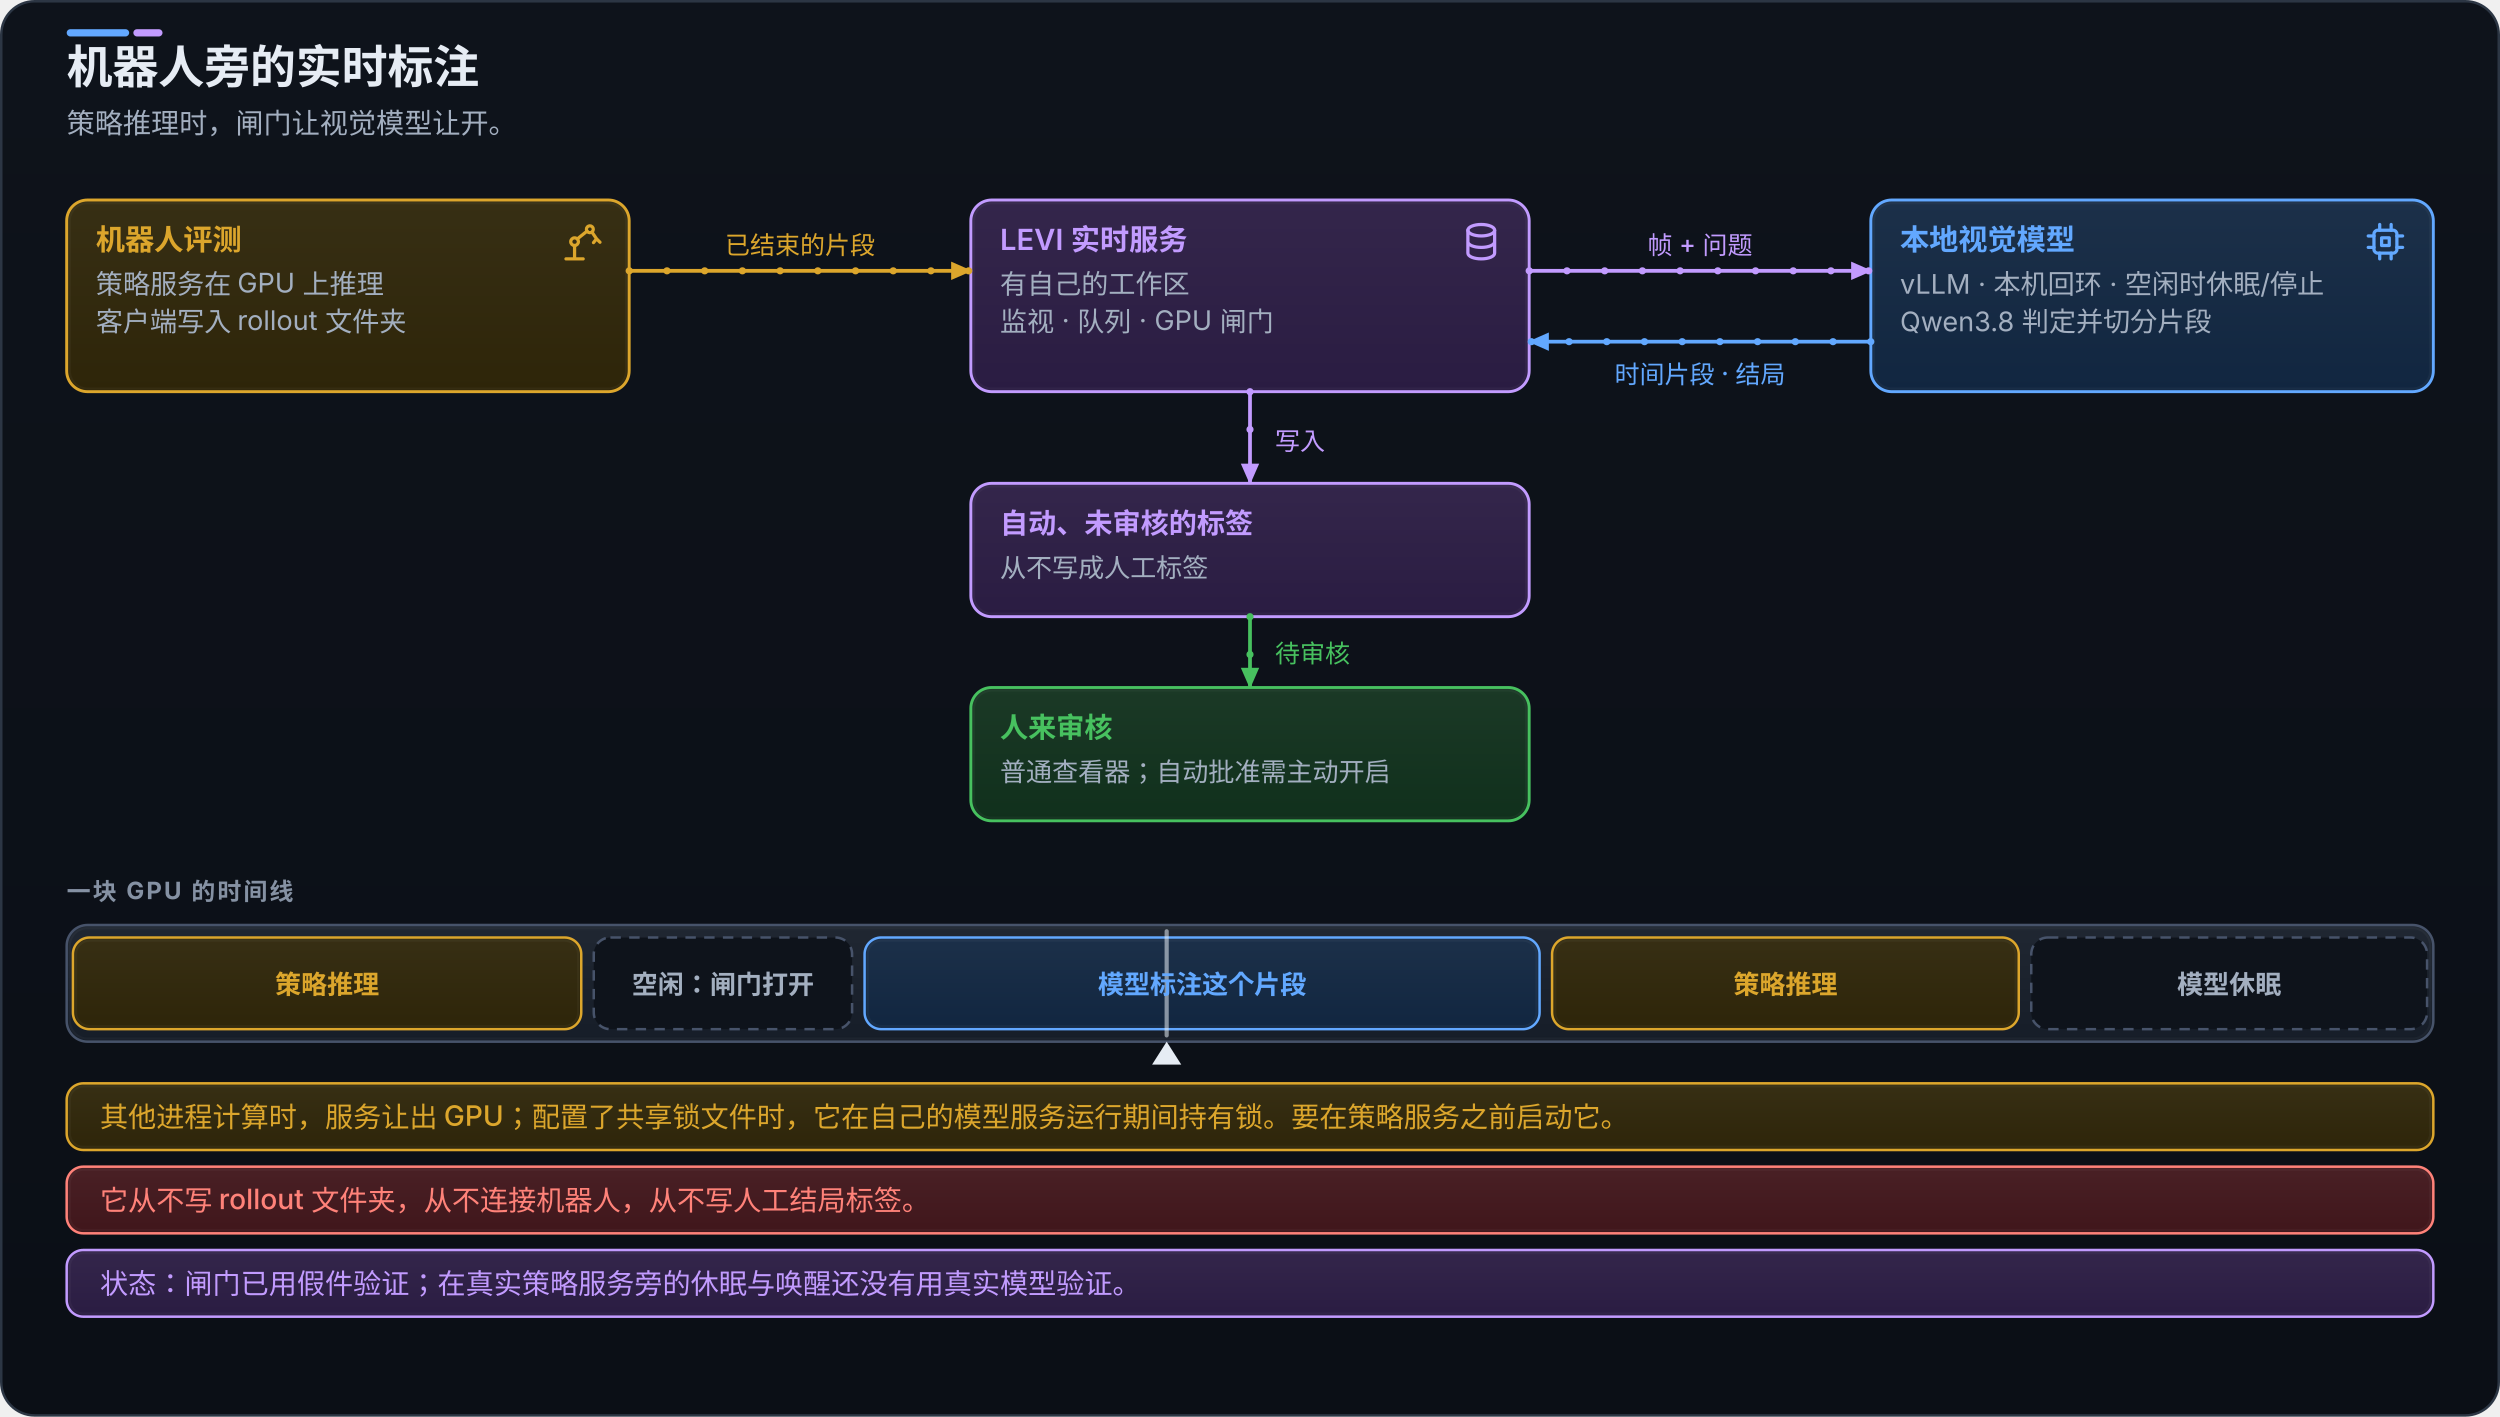
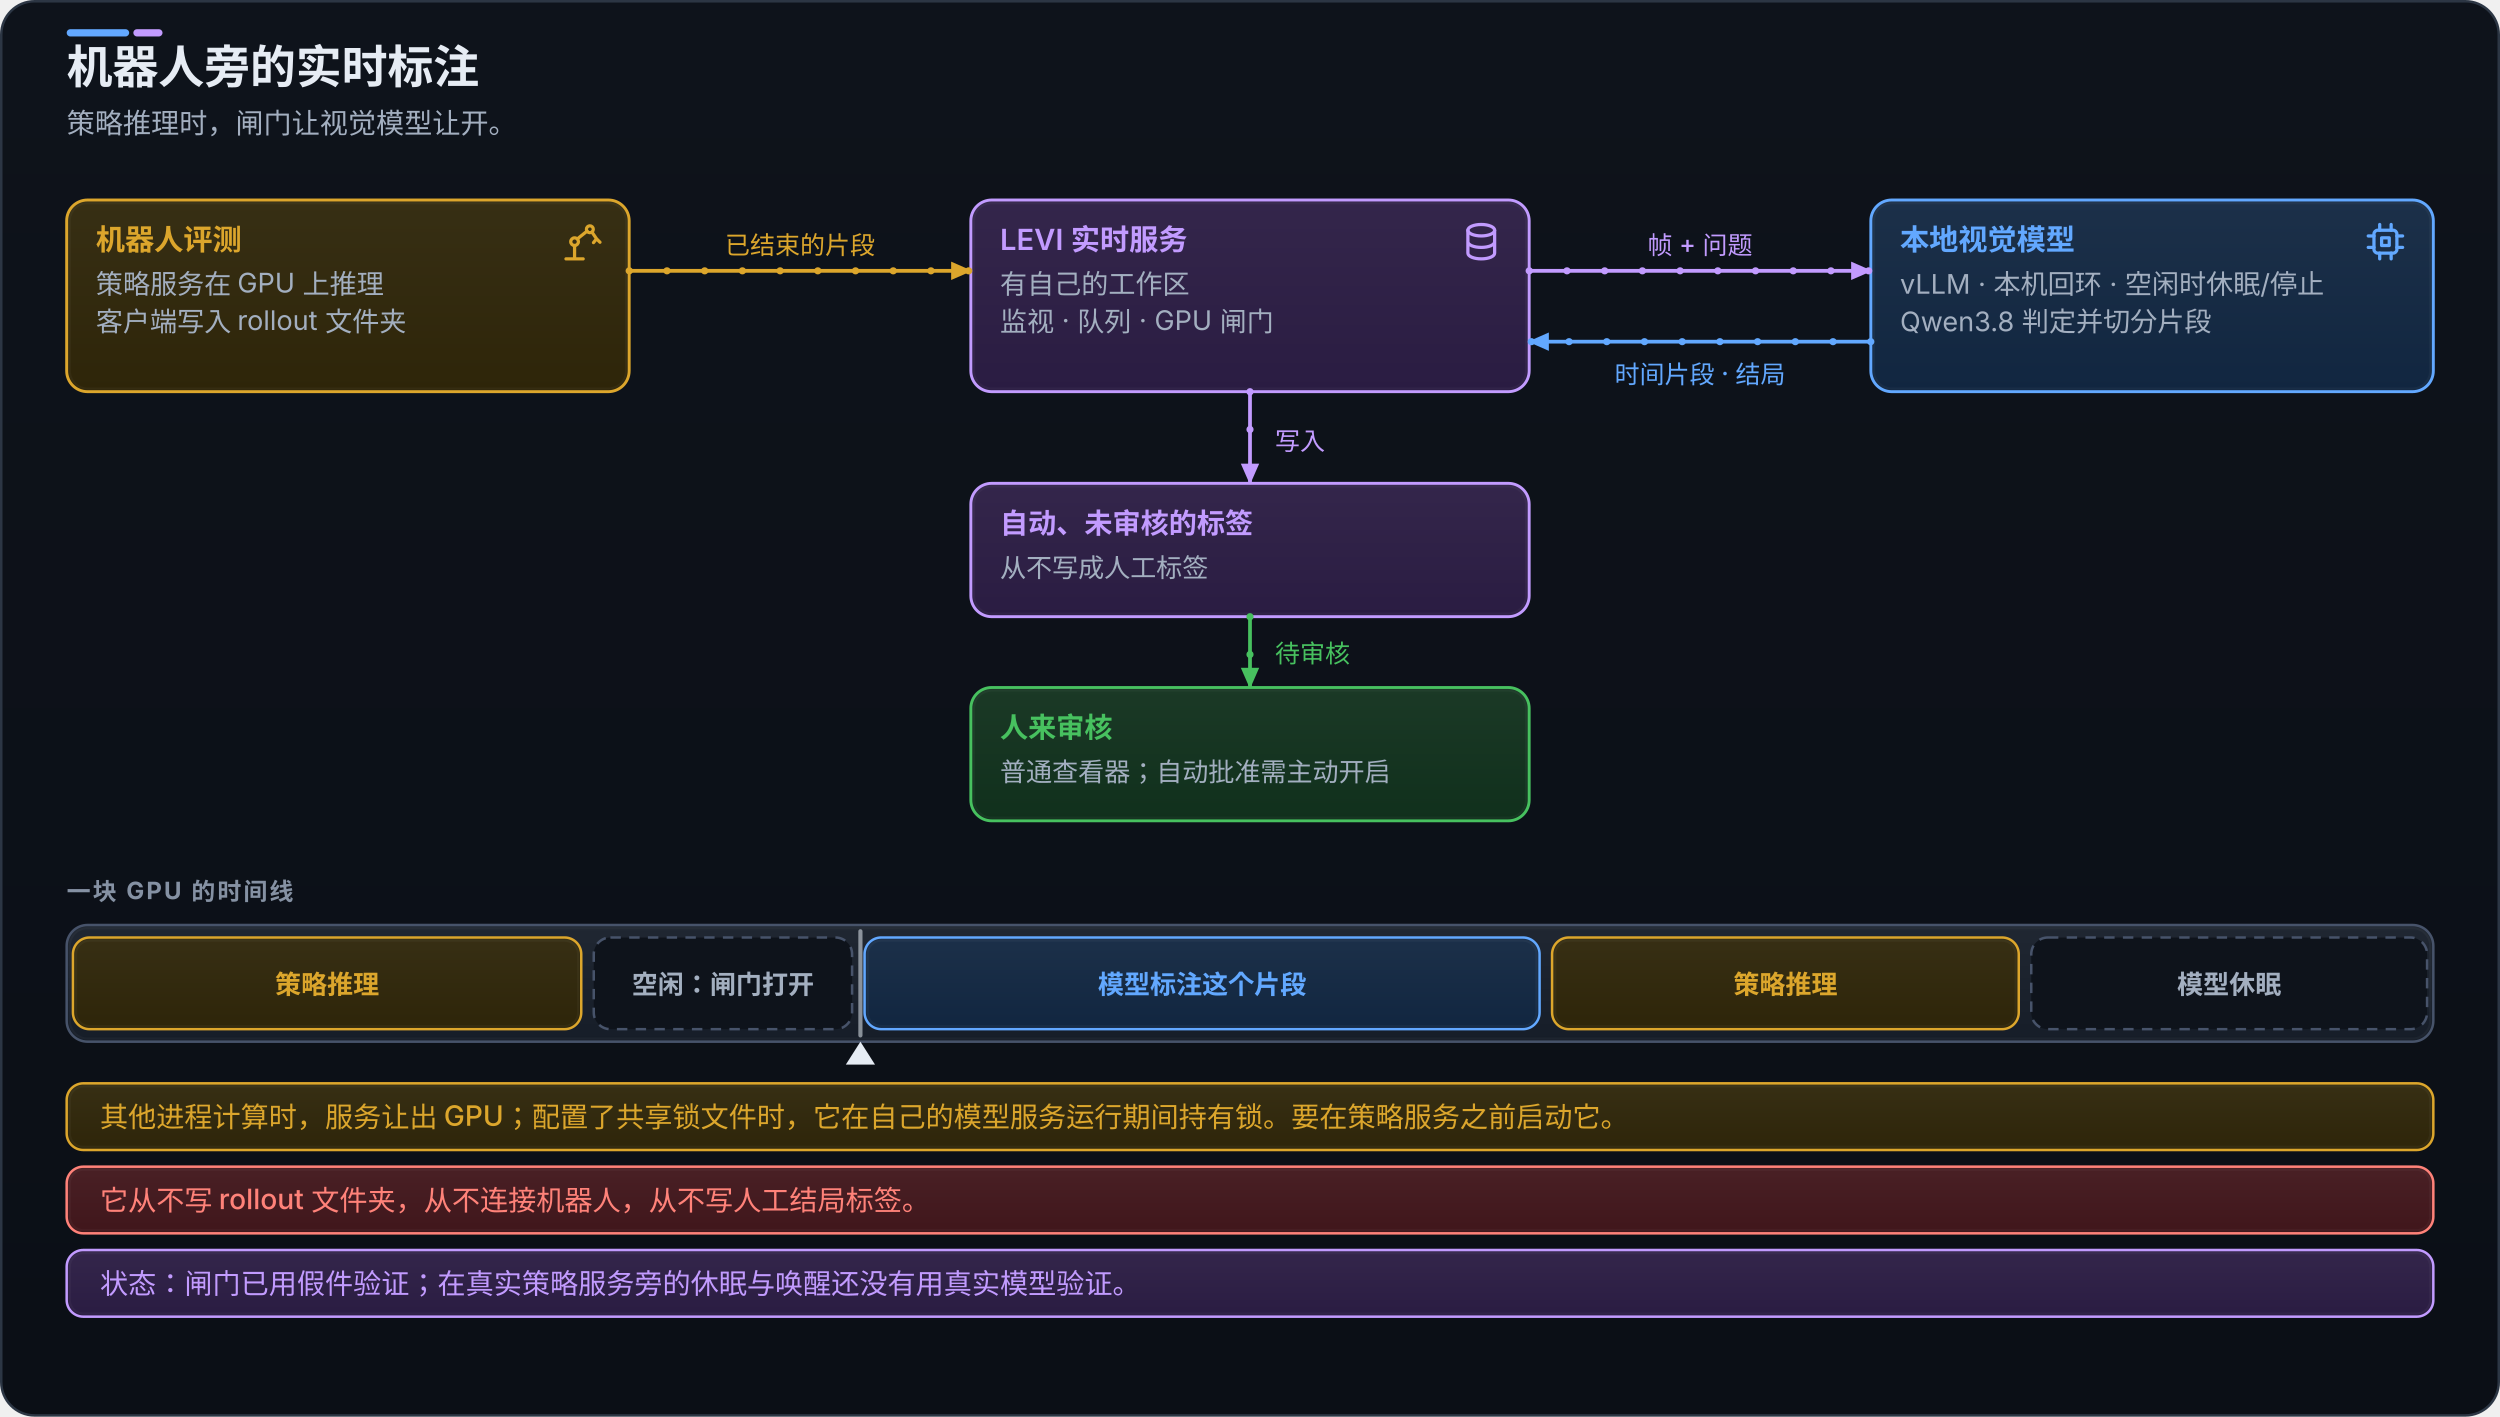
<svg xmlns="http://www.w3.org/2000/svg" viewBox="0 0 1200 680" width="1200" height="680" role="img" aria-labelledby="t d">
  <defs>
-     <style>@keyframes flow{to{stroke-dashoffset:-18}}.flow{animation:flow 3s linear infinite}@keyframes now{from{transform:translateX(0)}to{transform:translateX(1120px)}}.now{animation:now 12s linear infinite;animation-delay:-5.571s}@media (prefers-reduced-motion: reduce) { * { animation: none !important; } }</style>
+     <style>@keyframes flow{to{stroke-dashoffset:-18}}.flow{animation:flow 3s linear infinite}@keyframes now{from{transform:translateX(0)}to{transform:translateX(1120px)}}.now{animation:now 12s linear infinite;animation-delay:-3.996s}@media (prefers-reduced-motion: reduce) { * { animation: none !important; } }</style>
    <marker id="a_gate" viewBox="0 0 10 10" refX="8.5" refY="5" markerWidth="7" markerHeight="7" orient="auto">
      <path d="M1 1.5 L9 5 L1 8.5 Z" fill="#dca62c" />
    </marker>
    <marker id="a_model" viewBox="0 0 10 10" refX="8.5" refY="5" markerWidth="7" markerHeight="7" orient="auto">
      <path d="M1 1.5 L9 5 L1 8.5 Z" fill="#62a8ff" />
    </marker>
    <marker id="a_person" viewBox="0 0 10 10" refX="8.5" refY="5" markerWidth="7" markerHeight="7" orient="auto">
      <path d="M1 1.5 L9 5 L1 8.5 Z" fill="#47c15f" />
    </marker>
    <marker id="a_system" viewBox="0 0 10 10" refX="8.5" refY="5" markerWidth="7" markerHeight="7" orient="auto">
      <path d="M1 1.5 L9 5 L1 8.5 Z" fill="#c29bff" />
    </marker>
    <linearGradient id="g_box" x1="0" y1="0" x2="0" y2="1">
      <stop offset="0" stop-color="#202732" />
      <stop offset="1" stop-color="#161d28" />
    </linearGradient>
    <linearGradient id="g_danger" x1="0" y1="0" x2="0" y2="1">
      <stop offset="0" stop-color="#492025" />
      <stop offset="1" stop-color="#40161b" />
    </linearGradient>
    <linearGradient id="g_gate" x1="0" y1="0" x2="0" y2="1">
      <stop offset="0" stop-color="#372f14" />
      <stop offset="1" stop-color="#2e2509" />
    </linearGradient>
    <linearGradient id="g_model" x1="0" y1="0" x2="0" y2="1">
      <stop offset="0" stop-color="#1c3049" />
      <stop offset="1" stop-color="#112640" />
    </linearGradient>
    <linearGradient id="g_person" x1="0" y1="0" x2="0" y2="1">
      <stop offset="0" stop-color="#1b3926" />
      <stop offset="1" stop-color="#10301c" />
    </linearGradient>
    <linearGradient id="g_system" x1="0" y1="0" x2="0" y2="1">
      <stop offset="0" stop-color="#34264b" />
      <stop offset="1" stop-color="#2a1c42" />
    </linearGradient>
    <linearGradient id="g_panel" x1="0" y1="0" x2="0" y2="1">
      <stop offset="0" stop-color="#0e131b" />
      <stop offset="1" stop-color="#0b0f16" />
    </linearGradient>
  </defs>
  <rect x="0.6" y="0.6" width="1198.8" height="678.8" rx="16" fill="url(#g_panel)" stroke="#2c3644" stroke-width="1.2" />
  <rect x="32" y="14" width="30" height="3.5" rx="1.75" fill="#62a8ff" />
  <rect x="64" y="14" width="14" height="3.5" rx="1.75" fill="#c29bff" />
  <text x="32" y="40" font-family="'Noto Sans SC', 'Source Han Sans SC', 'PingFang SC', 'Microsoft YaHei', Inter, -apple-system, 'Segoe UI', Roboto, 'Noto Sans', Helvetica, Arial, sans-serif" font-size="22" font-weight="700" text-anchor="start" fill="#e6ecf4">机器人旁的实时标注</text>
  <text x="32" y="64" font-family="'Noto Sans SC', 'Source Han Sans SC', 'PingFang SC', 'Microsoft YaHei', Inter, -apple-system, 'Segoe UI', Roboto, 'Noto Sans', Helvetica, Arial, sans-serif" font-size="13.5" font-weight="400" text-anchor="start" fill="#a3afc0">策略推理时，闸门让视觉模型让开。</text>
  <rect x="32" y="96" width="270" height="92" rx="10" fill="url(#g_gate)" stroke="#dca62c" stroke-width="1.4" />
  <rect x="33.5" y="97.5" width="267" height="89" rx="8.5" fill="none" stroke="#ffffff" stroke-opacity="0.035" stroke-width="1" />
  <text x="46" y="120" font-family="'Noto Sans SC', 'Source Han Sans SC', 'PingFang SC', 'Microsoft YaHei', Inter, -apple-system, 'Segoe UI', Roboto, 'Noto Sans', Helvetica, Arial, sans-serif" font-size="14" font-weight="600" text-anchor="start" fill="#dca62c">机器人评测</text>
  <text x="46" y="141" font-family="'Noto Sans SC', 'Source Han Sans SC', 'PingFang SC', 'Microsoft YaHei', Inter, -apple-system, 'Segoe UI', Roboto, 'Noto Sans', Helvetica, Arial, sans-serif" font-size="13" font-weight="400" text-anchor="start" fill="#a3afc0">策略服务在 GPU 上推理</text>
  <text x="46" y="159" font-family="'Noto Sans SC', 'Source Han Sans SC', 'PingFang SC', 'Microsoft YaHei', Inter, -apple-system, 'Segoe UI', Roboto, 'Noto Sans', Helvetica, Arial, sans-serif" font-size="13" font-weight="400" text-anchor="start" fill="#a3afc0">客户端写入 rollout 文件夹</text>
  <g transform="translate(268 105) scale(0.917)" fill="none" stroke="#dca62c" stroke-width="1.7" stroke-linecap="round" stroke-linejoin="round">
    <path d="M4 21h9 M8.5 21v-7" />
    <circle cx="8.5" cy="12" r="2" />
    <path d="M10 10.5 15 6.5" />
    <circle cx="16.5" cy="5.5" r="1.8" />
    <path d="M17.6 7 20 10.5 M20 10.5l-1.6 2 M20 10.5l1.8 1.8" />
  </g>
  <rect x="466" y="96" width="268" height="92" rx="10" fill="url(#g_system)" stroke="#c29bff" stroke-width="1.4" />
  <rect x="467.5" y="97.5" width="265" height="89" rx="8.5" fill="none" stroke="#ffffff" stroke-opacity="0.035" stroke-width="1" />
  <text x="480" y="120" font-family="'Noto Sans SC', 'Source Han Sans SC', 'PingFang SC', 'Microsoft YaHei', Inter, -apple-system, 'Segoe UI', Roboto, 'Noto Sans', Helvetica, Arial, sans-serif" font-size="14" font-weight="600" text-anchor="start" fill="#c29bff">LEVI 实时服务</text>
  <text x="480" y="141" font-family="'Noto Sans SC', 'Source Han Sans SC', 'PingFang SC', 'Microsoft YaHei', Inter, -apple-system, 'Segoe UI', Roboto, 'Noto Sans', Helvetica, Arial, sans-serif" font-size="13" font-weight="400" text-anchor="start" fill="#a3afc0">有自己的工作区</text>
  <text x="480" y="159" font-family="'Noto Sans SC', 'Source Han Sans SC', 'PingFang SC', 'Microsoft YaHei', Inter, -apple-system, 'Segoe UI', Roboto, 'Noto Sans', Helvetica, Arial, sans-serif" font-size="13" font-weight="400" text-anchor="start" fill="#a3afc0">监视 · 队列 · GPU 闸门</text>
  <g transform="translate(700 105) scale(0.917)" fill="none" stroke="#c29bff" stroke-width="1.7" stroke-linecap="round" stroke-linejoin="round">
    <ellipse cx="12" cy="6" rx="7" ry="3" />
    <path d="M5 6v12c0 1.7 3.1 3 7 3s7-1.3 7-3V6 M5 12c0 1.7 3.1 3 7 3s7-1.3 7-3" />
  </g>
  <rect x="898" y="96" width="270" height="92" rx="10" fill="url(#g_model)" stroke="#62a8ff" stroke-width="1.4" />
  <rect x="899.5" y="97.5" width="267" height="89" rx="8.5" fill="none" stroke="#ffffff" stroke-opacity="0.035" stroke-width="1" />
  <text x="912" y="120" font-family="'Noto Sans SC', 'Source Han Sans SC', 'PingFang SC', 'Microsoft YaHei', Inter, -apple-system, 'Segoe UI', Roboto, 'Noto Sans', Helvetica, Arial, sans-serif" font-size="14" font-weight="600" text-anchor="start" fill="#62a8ff">本地视觉模型</text>
  <text x="912" y="141" font-family="'Noto Sans SC', 'Source Han Sans SC', 'PingFang SC', 'Microsoft YaHei', Inter, -apple-system, 'Segoe UI', Roboto, 'Noto Sans', Helvetica, Arial, sans-serif" font-size="13" font-weight="400" text-anchor="start" fill="#a3afc0">vLLM · 本机回环 · 空闲时休眠/停止</text>
  <text x="912" y="159" font-family="'Noto Sans SC', 'Source Han Sans SC', 'PingFang SC', 'Microsoft YaHei', Inter, -apple-system, 'Segoe UI', Roboto, 'Noto Sans', Helvetica, Arial, sans-serif" font-size="13" font-weight="400" text-anchor="start" fill="#a3afc0">Qwen3.8 判定并切分片段</text>
  <g transform="translate(1134 105) scale(0.917)" fill="none" stroke="#62a8ff" stroke-width="1.7" stroke-linecap="round" stroke-linejoin="round">
    <rect x="6" y="6" width="12" height="12" rx="2" />
    <rect x="10" y="10" width="4" height="4" />
    <path d="M9 3v3 M15 3v3 M9 18v3 M15 18v3 M3 9h3 M3 15h3 M18 9h3 M18 15h3" />
  </g>
  <path d="M302 130 L466 130" fill="none" stroke="#dca62c" stroke-width="1.8" stroke-linejoin="round" marker-end="url(#a_gate)" />
  <path class="flow" d="M302 130 L466 130" fill="none" stroke="#dca62c" stroke-width="3.4" stroke-linecap="round" stroke-linejoin="round" stroke-dasharray="0.1 18" />
  <text x="384" y="122" font-family="'Noto Sans SC', 'Source Han Sans SC', 'PingFang SC', 'Microsoft YaHei', Inter, -apple-system, 'Segoe UI', Roboto, 'Noto Sans', Helvetica, Arial, sans-serif" font-size="12" font-weight="500" text-anchor="middle" fill="#dca62c">已结束的片段</text>
  <path d="M734 130 L898 130" fill="none" stroke="#c29bff" stroke-width="1.8" stroke-linejoin="round" marker-end="url(#a_system)" />
  <path class="flow" d="M734 130 L898 130" fill="none" stroke="#c29bff" stroke-width="3.4" stroke-linecap="round" stroke-linejoin="round" stroke-dasharray="0.1 18" />
  <text x="816" y="122" font-family="'Noto Sans SC', 'Source Han Sans SC', 'PingFang SC', 'Microsoft YaHei', Inter, -apple-system, 'Segoe UI', Roboto, 'Noto Sans', Helvetica, Arial, sans-serif" font-size="12" font-weight="500" text-anchor="middle" fill="#c29bff">帧 + 问题</text>
  <path d="M898 164 L734 164" fill="none" stroke="#62a8ff" stroke-width="1.8" stroke-linejoin="round" marker-end="url(#a_model)" />
  <path class="flow" d="M898 164 L734 164" fill="none" stroke="#62a8ff" stroke-width="3.4" stroke-linecap="round" stroke-linejoin="round" stroke-dasharray="0.1 18" />
  <text x="816" y="184" font-family="'Noto Sans SC', 'Source Han Sans SC', 'PingFang SC', 'Microsoft YaHei', Inter, -apple-system, 'Segoe UI', Roboto, 'Noto Sans', Helvetica, Arial, sans-serif" font-size="12" font-weight="500" text-anchor="middle" fill="#62a8ff">时间片段 · 结局</text>
  <rect x="466" y="232" width="268" height="64" rx="10" fill="url(#g_system)" stroke="#c29bff" stroke-width="1.4" />
  <rect x="467.5" y="233.5" width="265" height="61" rx="8.5" fill="none" stroke="#ffffff" stroke-opacity="0.035" stroke-width="1" />
  <text x="480" y="256" font-family="'Noto Sans SC', 'Source Han Sans SC', 'PingFang SC', 'Microsoft YaHei', Inter, -apple-system, 'Segoe UI', Roboto, 'Noto Sans', Helvetica, Arial, sans-serif" font-size="13.5" font-weight="600" text-anchor="start" fill="#c29bff">自动、未审核的标签</text>
  <text x="480" y="277" font-family="'Noto Sans SC', 'Source Han Sans SC', 'PingFang SC', 'Microsoft YaHei', Inter, -apple-system, 'Segoe UI', Roboto, 'Noto Sans', Helvetica, Arial, sans-serif" font-size="12.5" font-weight="400" text-anchor="start" fill="#a3afc0">从不写成人工标签</text>
  <path d="M600 188 L600 232" fill="none" stroke="#c29bff" stroke-width="1.8" stroke-linejoin="round" marker-end="url(#a_system)" />
  <path class="flow" d="M600 188 L600 232" fill="none" stroke="#c29bff" stroke-width="3.4" stroke-linecap="round" stroke-linejoin="round" stroke-dasharray="0.1 18" />
  <text x="612" y="216" font-family="'Noto Sans SC', 'Source Han Sans SC', 'PingFang SC', 'Microsoft YaHei', Inter, -apple-system, 'Segoe UI', Roboto, 'Noto Sans', Helvetica, Arial, sans-serif" font-size="12" font-weight="500" text-anchor="start" fill="#c29bff">写入</text>
  <rect x="466" y="330" width="268" height="64" rx="10" fill="url(#g_person)" stroke="#47c15f" stroke-width="1.4" />
  <rect x="467.5" y="331.5" width="265" height="61" rx="8.5" fill="none" stroke="#ffffff" stroke-opacity="0.035" stroke-width="1" />
  <text x="480" y="354" font-family="'Noto Sans SC', 'Source Han Sans SC', 'PingFang SC', 'Microsoft YaHei', Inter, -apple-system, 'Segoe UI', Roboto, 'Noto Sans', Helvetica, Arial, sans-serif" font-size="13.5" font-weight="600" text-anchor="start" fill="#47c15f">人来审核</text>
  <text x="480" y="375" font-family="'Noto Sans SC', 'Source Han Sans SC', 'PingFang SC', 'Microsoft YaHei', Inter, -apple-system, 'Segoe UI', Roboto, 'Noto Sans', Helvetica, Arial, sans-serif" font-size="12.5" font-weight="400" text-anchor="start" fill="#a3afc0">普通查看器；自动批准需主动开启</text>
  <path d="M600 296 L600 330" fill="none" stroke="#47c15f" stroke-width="1.8" stroke-linejoin="round" marker-end="url(#a_person)" />
  <path class="flow" d="M600 296 L600 330" fill="none" stroke="#47c15f" stroke-width="3.4" stroke-linecap="round" stroke-linejoin="round" stroke-dasharray="0.1 18" />
  <text x="612" y="318" font-family="'Noto Sans SC', 'Source Han Sans SC', 'PingFang SC', 'Microsoft YaHei', Inter, -apple-system, 'Segoe UI', Roboto, 'Noto Sans', Helvetica, Arial, sans-serif" font-size="12" font-weight="500" text-anchor="start" fill="#47c15f">待审核</text>
  <text x="32" y="432" font-family="'Noto Sans SC', 'Source Han Sans SC', 'PingFang SC', 'Microsoft YaHei', Inter, -apple-system, 'Segoe UI', Roboto, 'Noto Sans', Helvetica, Arial, sans-serif" font-size="11.5" font-weight="700" text-anchor="start" fill="#8591a3" letter-spacing="1">一块 GPU 的时间线</text>
  <rect x="32" y="444" width="1136" height="56" rx="10" fill="url(#g_box)" stroke="#47536a" stroke-width="1.2" />
  <rect x="33.5" y="445.5" width="1133" height="53" rx="8.5" fill="none" stroke="#ffffff" stroke-opacity="0.035" stroke-width="1" />
  <rect x="35" y="450" width="244" height="44" rx="8" fill="url(#g_gate)" stroke="#dca62c" stroke-width="1.2" />
  <rect x="36.5" y="451.5" width="241" height="41" rx="6.5" fill="none" stroke="#ffffff" stroke-opacity="0.035" stroke-width="1" />
  <rect x="285" y="450" width="124" height="44" rx="8" fill="#0e131b" stroke="#47536a" stroke-width="1.2" stroke-dasharray="5 4" />
  <rect x="415" y="450" width="324" height="44" rx="8" fill="url(#g_model)" stroke="#62a8ff" stroke-width="1.2" />
  <rect x="416.5" y="451.5" width="321" height="41" rx="6.5" fill="none" stroke="#ffffff" stroke-opacity="0.035" stroke-width="1" />
  <rect x="745" y="450" width="224" height="44" rx="8" fill="url(#g_gate)" stroke="#dca62c" stroke-width="1.2" />
  <rect x="746.5" y="451.5" width="221" height="41" rx="6.5" fill="none" stroke="#ffffff" stroke-opacity="0.035" stroke-width="1" />
  <rect x="975" y="450" width="190" height="44" rx="8" fill="#0e131b" stroke="#47536a" stroke-width="1.2" stroke-dasharray="5 4" />
-   <g class="now" transform="translate(520 0)">
+   <g class="now" transform="translate(373 0)">
    <rect x="39" y="446" width="2" height="52" rx="1" fill="#e6ecf4" fill-opacity="0.55" />
    <path d="M33 511 L47 511 L40 500 Z" fill="#e6ecf4" />
  </g>
  <text x="157.0" y="477" font-family="'Noto Sans SC', 'Source Han Sans SC', 'PingFang SC', 'Microsoft YaHei', Inter, -apple-system, 'Segoe UI', Roboto, 'Noto Sans', Helvetica, Arial, sans-serif" font-size="12.5" font-weight="600" text-anchor="middle" fill="#dca62c">策略推理</text>
  <text x="347.0" y="477" font-family="'Noto Sans SC', 'Source Han Sans SC', 'PingFang SC', 'Microsoft YaHei', Inter, -apple-system, 'Segoe UI', Roboto, 'Noto Sans', Helvetica, Arial, sans-serif" font-size="12.5" font-weight="600" text-anchor="middle" fill="#a3afc0">空闲：闸门打开</text>
  <text x="577.0" y="477" font-family="'Noto Sans SC', 'Source Han Sans SC', 'PingFang SC', 'Microsoft YaHei', Inter, -apple-system, 'Segoe UI', Roboto, 'Noto Sans', Helvetica, Arial, sans-serif" font-size="12.5" font-weight="600" text-anchor="middle" fill="#62a8ff">模型标注这个片段</text>
  <text x="857.0" y="477" font-family="'Noto Sans SC', 'Source Han Sans SC', 'PingFang SC', 'Microsoft YaHei', Inter, -apple-system, 'Segoe UI', Roboto, 'Noto Sans', Helvetica, Arial, sans-serif" font-size="12.5" font-weight="600" text-anchor="middle" fill="#dca62c">策略推理</text>
  <text x="1070.0" y="477" font-family="'Noto Sans SC', 'Source Han Sans SC', 'PingFang SC', 'Microsoft YaHei', Inter, -apple-system, 'Segoe UI', Roboto, 'Noto Sans', Helvetica, Arial, sans-serif" font-size="12.5" font-weight="600" text-anchor="middle" fill="#a3afc0">模型休眠</text>
  <rect x="32" y="520" width="1136" height="32" rx="8" fill="url(#g_gate)" stroke="#dca62c" stroke-width="1.2" />
  <rect x="33.5" y="521.5" width="1133" height="29" rx="6.5" fill="none" stroke="#ffffff" stroke-opacity="0.035" stroke-width="1" />
  <text x="48" y="541" font-family="'Noto Sans SC', 'Source Han Sans SC', 'PingFang SC', 'Microsoft YaHei', Inter, -apple-system, 'Segoe UI', Roboto, 'Noto Sans', Helvetica, Arial, sans-serif" font-size="13.5" font-weight="500" text-anchor="start" fill="#dca62c">其他进程计算时，服务让出 GPU；配置了共享锁文件时，它在自己的模型服务运行期间持有锁。要在策略服务之前启动它。</text>
  <rect x="32" y="560" width="1136" height="32" rx="8" fill="url(#g_danger)" stroke="#ff8279" stroke-width="1.2" />
  <rect x="33.5" y="561.5" width="1133" height="29" rx="6.5" fill="none" stroke="#ffffff" stroke-opacity="0.035" stroke-width="1" />
  <text x="48" y="581" font-family="'Noto Sans SC', 'Source Han Sans SC', 'PingFang SC', 'Microsoft YaHei', Inter, -apple-system, 'Segoe UI', Roboto, 'Noto Sans', Helvetica, Arial, sans-serif" font-size="13.5" font-weight="500" text-anchor="start" fill="#ff8279">它从不写 rollout 文件夹，从不连接机器人，从不写人工结局标签。</text>
  <rect x="32" y="600" width="1136" height="32" rx="8" fill="url(#g_system)" stroke="#c29bff" stroke-width="1.2" />
  <rect x="33.5" y="601.5" width="1133" height="29" rx="6.5" fill="none" stroke="#ffffff" stroke-opacity="0.035" stroke-width="1" />
  <text x="48" y="621" font-family="'Noto Sans SC', 'Source Han Sans SC', 'PingFang SC', 'Microsoft YaHei', Inter, -apple-system, 'Segoe UI', Roboto, 'Noto Sans', Helvetica, Arial, sans-serif" font-size="13.5" font-weight="500" text-anchor="start" fill="#c29bff">状态：闸门已用假件验证；在真实策略服务旁的休眠与唤醒还没有用真实模型验证。</text>
</svg>
